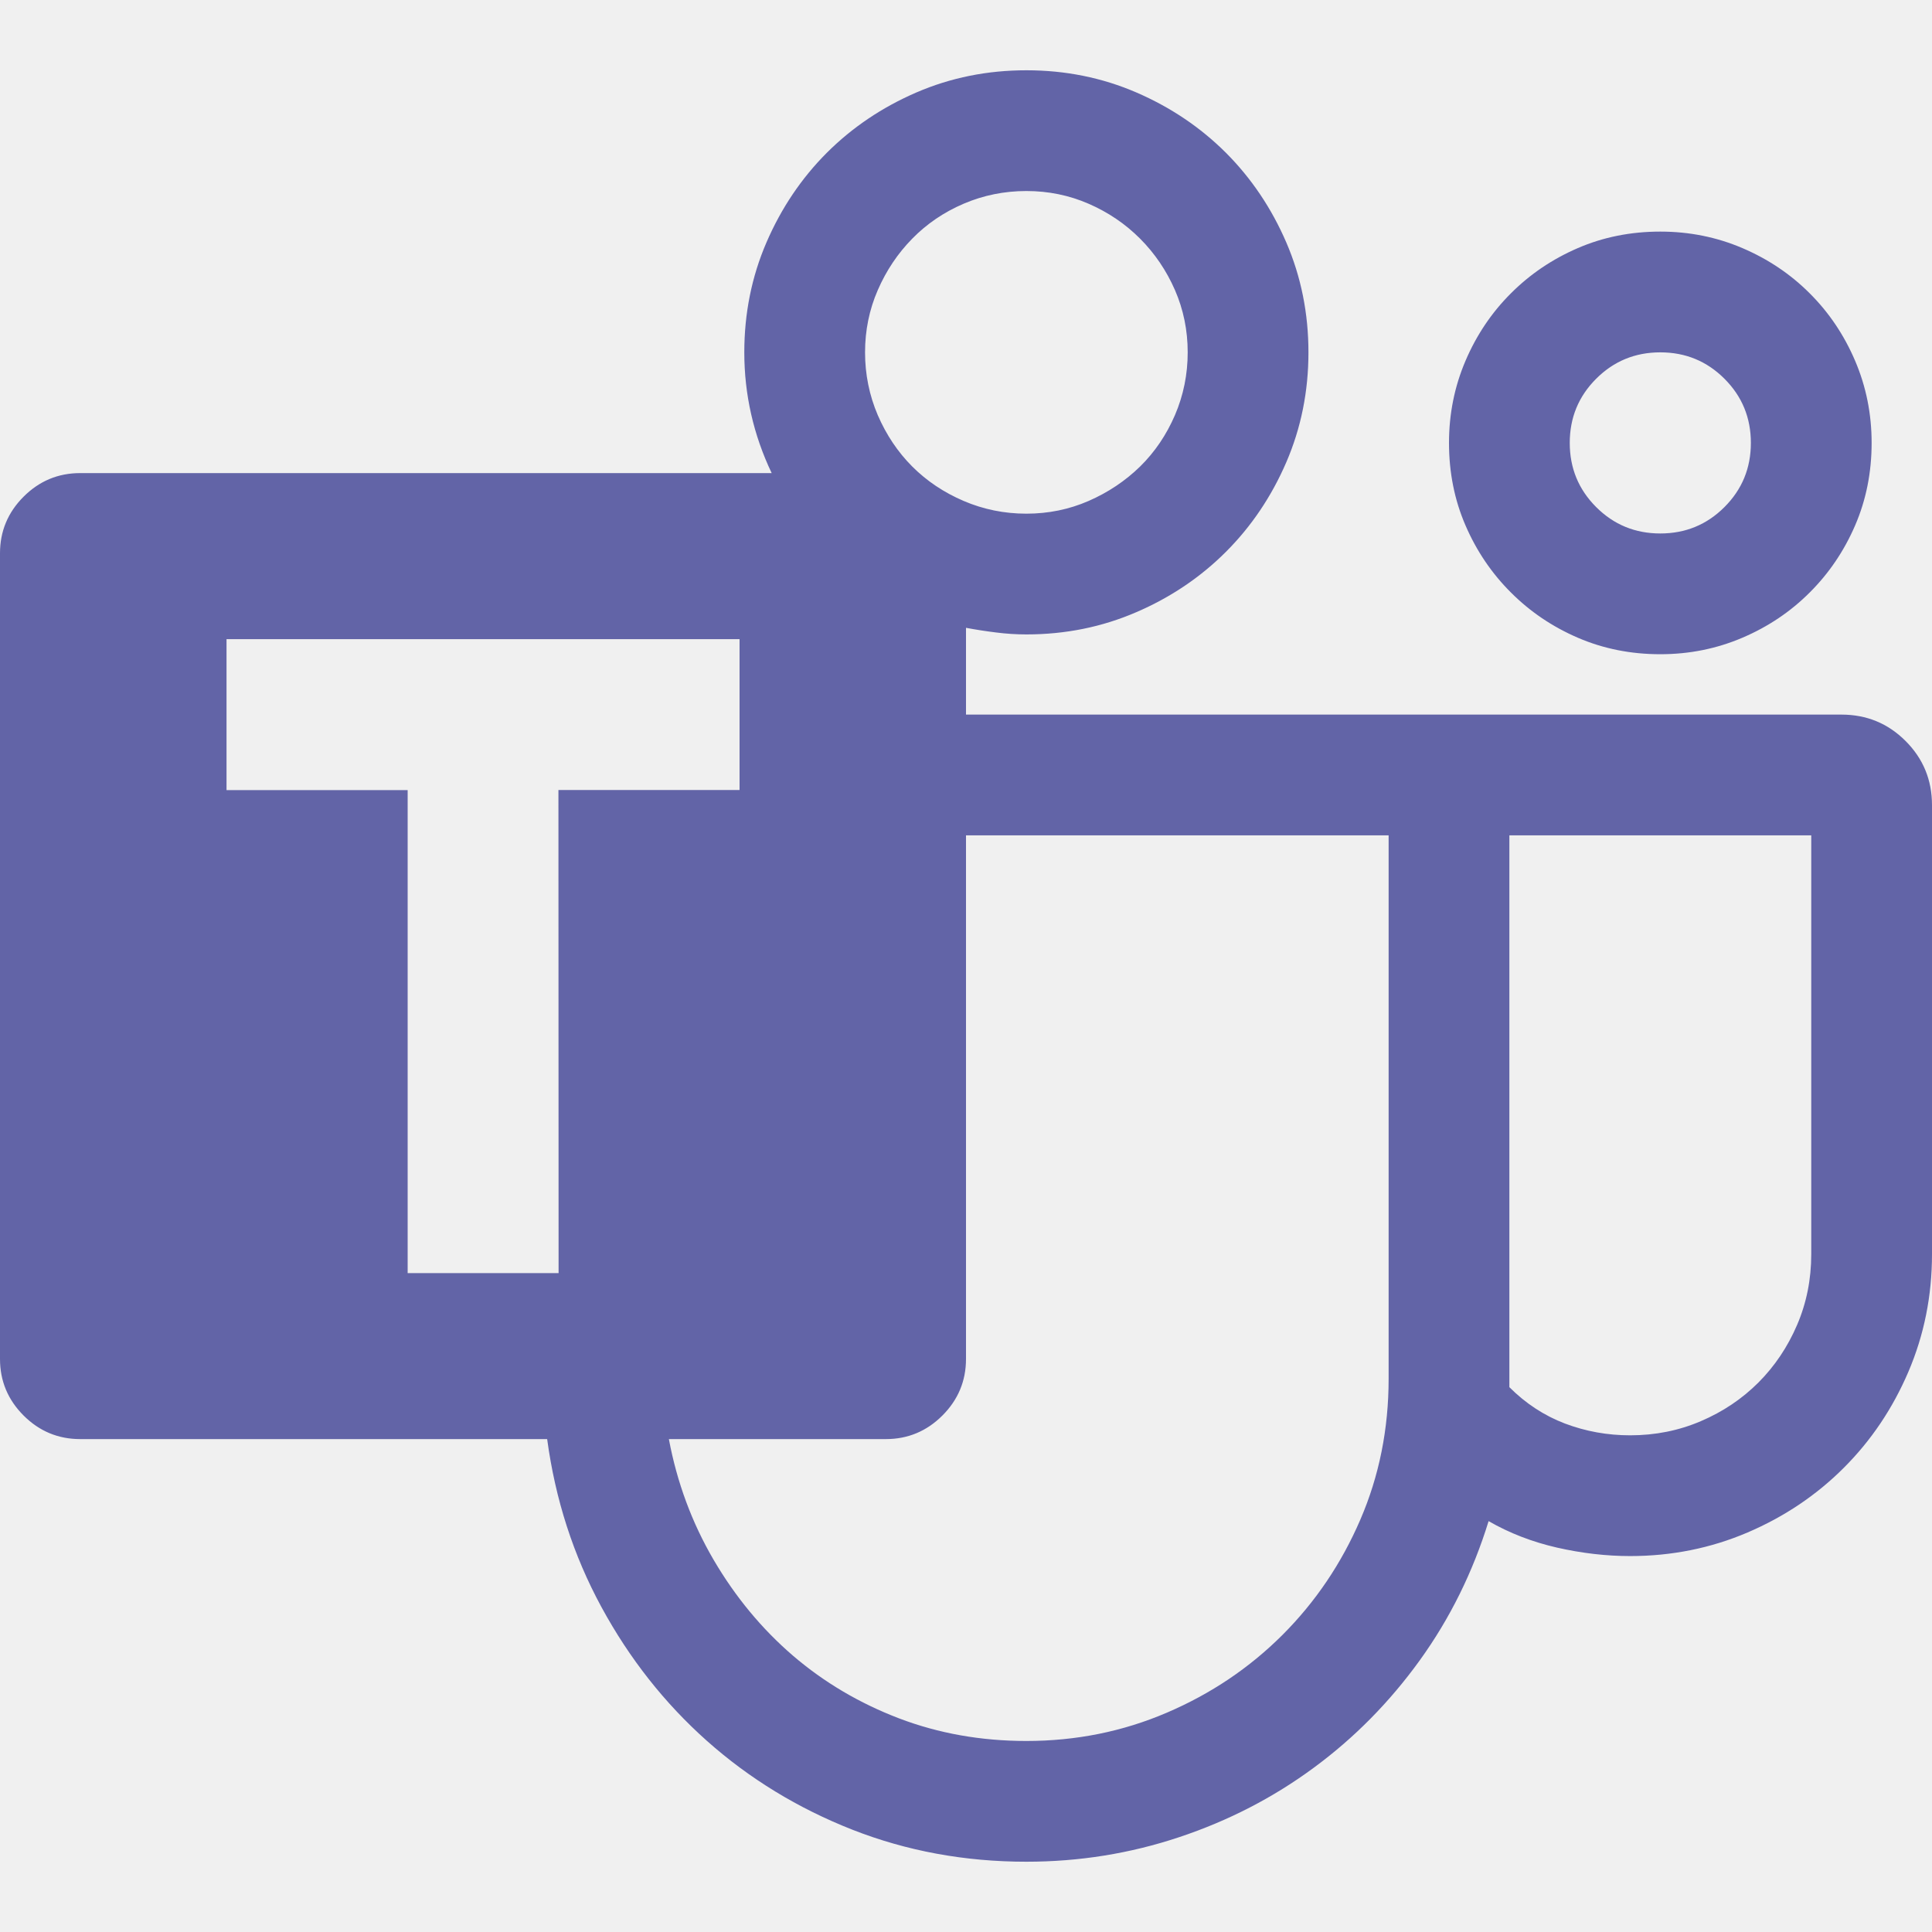
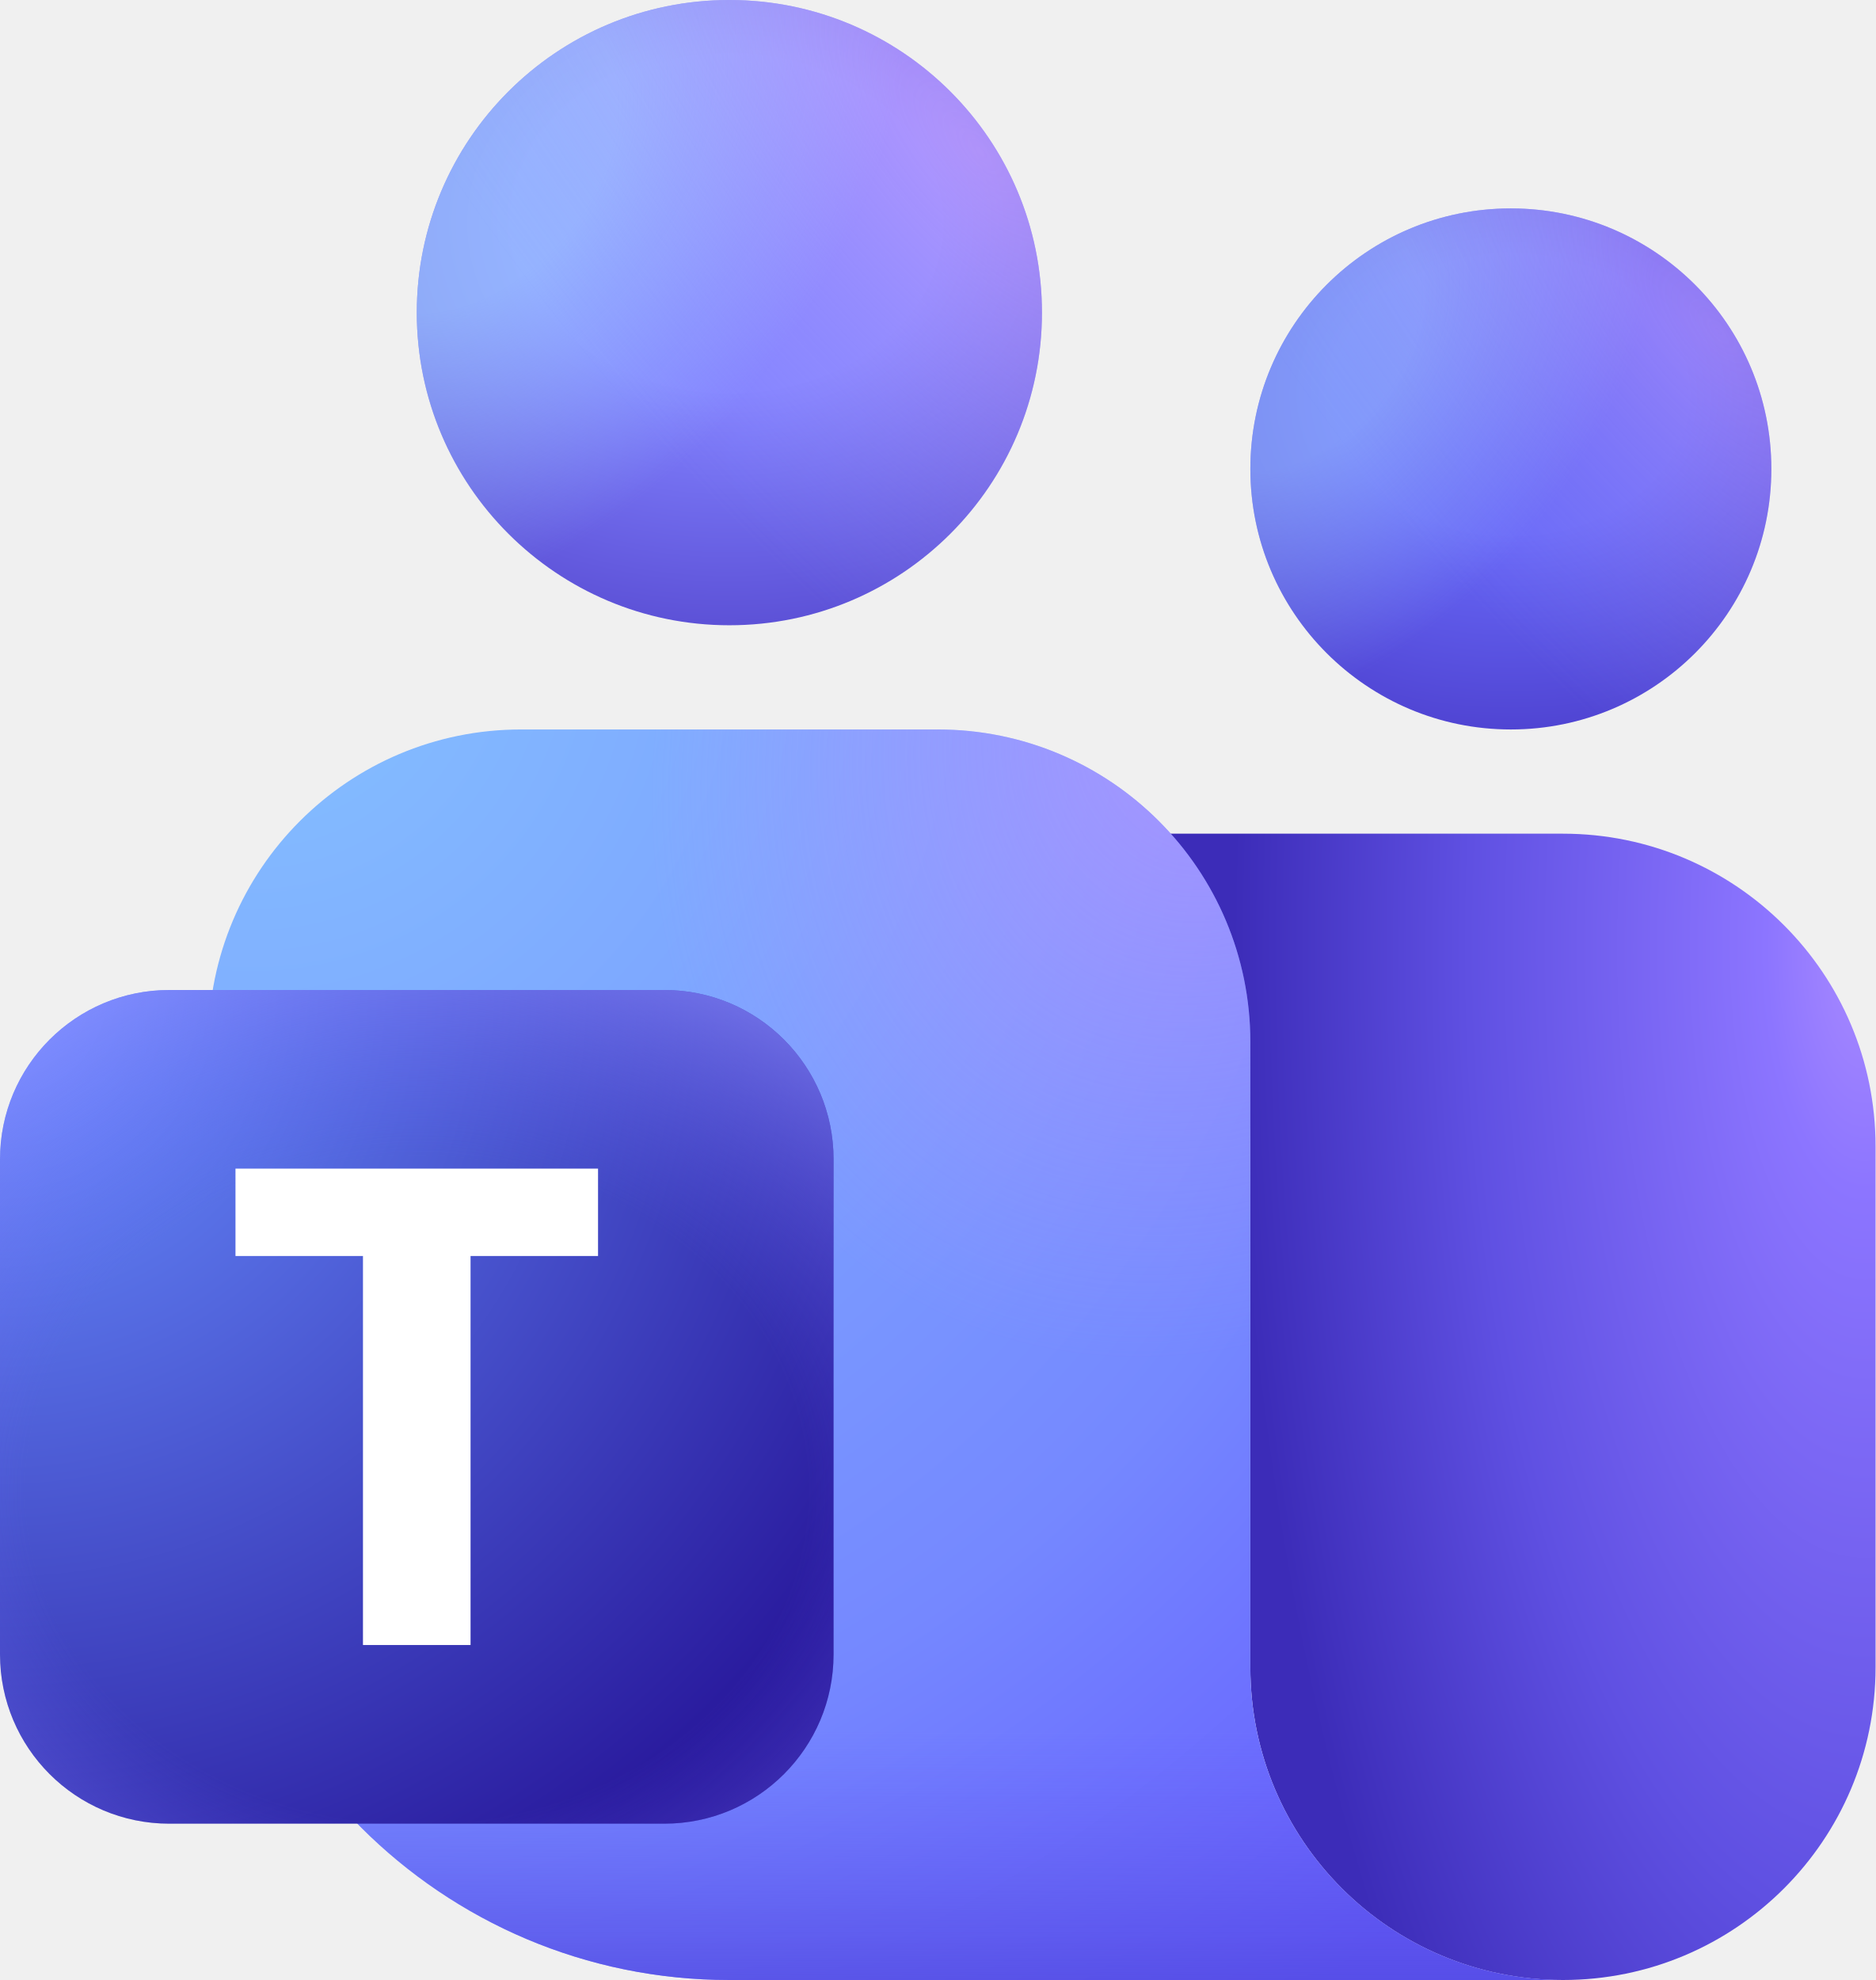
- <svg xmlns="http://www.w3.org/2000/svg" fill="#6264A7" role="img" viewBox="0 0 24 24">
-   <path d="M20.625 8.127q-.55 0-1.025-.205-.475-.205-.832-.563-.358-.357-.563-.832Q18 6.053 18 5.502q0-.54.205-1.02t.563-.837q.357-.358.832-.563.474-.205 1.025-.205.54 0 1.02.205t.837.563q.358.357.563.837.205.48.205 1.02 0 .55-.205 1.025-.205.475-.563.832-.357.358-.837.563-.48.205-1.02.205zm0-3.75q-.469 0-.797.328-.328.328-.328.797 0 .469.328.797.328.328.797.328.469 0 .797-.328.328-.328.328-.797 0-.469-.328-.797-.328-.328-.797-.328zM24 10.002v5.578q0 .774-.293 1.46-.293.685-.803 1.194-.51.51-1.195.803-.686.293-1.459.293-.445 0-.908-.105-.463-.106-.85-.329-.293.95-.855 1.729-.563.78-1.319 1.336-.756.557-1.67.861-.914.305-1.898.305-1.148 0-2.162-.398-1.014-.399-1.805-1.102-.79-.703-1.312-1.664t-.674-2.086h-5.8q-.411 0-.704-.293T0 16.881V6.873q0-.41.293-.703t.703-.293h8.59q-.34-.715-.34-1.5 0-.727.275-1.365.276-.639.75-1.114.475-.474 1.114-.75.638-.275 1.365-.275t1.365.275q.639.276 1.114.75.474.475.75 1.114.275.638.275 1.365t-.275 1.365q-.276.639-.75 1.113-.475.475-1.114.75-.638.276-1.365.276-.188 0-.375-.024-.188-.023-.375-.058v1.078h10.875q.469 0 .797.328.328.328.328.797zM12.75 2.373q-.41 0-.78.158-.368.158-.638.434-.27.275-.428.639-.158.363-.158.773 0 .41.158.78.159.368.428.638.27.27.639.428.369.158.779.158.41 0 .773-.158.364-.159.64-.428.274-.27.433-.639.158-.369.158-.779 0-.41-.158-.773-.159-.364-.434-.64-.275-.275-.639-.433-.363-.158-.773-.158zM6.937 9.814h2.25V7.94H2.814v1.875h2.25v6h1.875zm10.313 7.313v-6.75H12v6.504q0 .41-.293.703t-.703.293H8.309q.152.809.556 1.5.405.691.985 1.19.58.497 1.318.779.738.281 1.582.281.926 0 1.746-.352.82-.351 1.436-.966.615-.616.966-1.43.352-.815.352-1.752zm5.25-1.547v-5.203h-3.75v6.855q.305.305.691.452.387.146.809.146.469 0 .879-.176.41-.175.715-.48.304-.305.48-.715t.176-.879Z" />
+ <svg xmlns="http://www.w3.org/2000/svg" fill="none" viewBox="4 4 36 38">
+   <path fill="url(#a)" d="M22 20h12c3.314 0 6 2.686 6 6v10c0 3.314-2.686 6-6 6s-6-2.686-6-6V26c0-3.314-2.686-6-6-6" />
+   <path fill="url(#b)" d="M8 24c0-3.314 2.686-6 6-6h8c3.314 0 6 2.686 6 6v12c0 3.314 2.686 6 6 6l-16-0c-5.523 0-10-4.477-10-10z" />
+   <path fill="url(#c)" fill-opacity=".7" d="M8 24c0-3.314 2.686-6 6-6h8c3.314 0 6 2.686 6 6v12c0 3.314 2.686 6 6 6l-16-0c-5.523 0-10-4.477-10-10z" />
+   <path fill="url(#d)" fill-opacity=".7" d="M8 24c0-3.314 2.686-6 6-6h8c3.314 0 6 2.686 6 6v12c0 3.314 2.686 6 6 6l-16-0c-5.523 0-10-4.477-10-10z" />
+   <path fill="url(#e)" d="M33 18c2.761 0 5-2.239 5-5s-2.239-5-5-5-5 2.239-5 5 2.239 5 5 5" />
+   <path fill="url(#f)" fill-opacity=".46" d="M33 18c2.761 0 5-2.239 5-5s-2.239-5-5-5-5 2.239-5 5 2.239 5 5 5" />
+   <path fill="url(#g)" fill-opacity=".4" d="M33 18c2.761 0 5-2.239 5-5s-2.239-5-5-5-5 2.239-5 5 2.239 5 5 5" />
+   <path fill="url(#h)" d="M18 16c3.314 0 6-2.686 6-6 0-3.314-2.686-6-6-6s-6 2.686-6 6c0 3.314 2.686 6 6 6" />
+   <path fill="url(#i)" fill-opacity=".6" d="M18 16c3.314 0 6-2.686 6-6 0-3.314-2.686-6-6-6s-6 2.686-6 6c0 3.314 2.686 6 6 6" />
+   <path fill="url(#j)" fill-opacity=".5" d="M18 16c3.314 0 6-2.686 6-6 0-3.314-2.686-6-6-6s-6 2.686-6 6c0 3.314 2.686 6 6 6" />
+   <rect width="16" height="16" x="4" y="23" fill="url(#k)" rx="3.25" />
+   <rect width="16" height="16" x="4" y="23" fill="url(#l)" fill-opacity=".7" rx="3.25" />
+   <path fill="#fff" d="M15.479 28.105h-2.447v7.466h-2.065v-7.466H8.52v-1.677h6.959z" />
+   <defs>
+     <radialGradient id="a" cx="0" cy="0" r="1" gradientTransform="matrix(13.4784 0 0 33.2694 39.7967 22.1739)" gradientUnits="userSpaceOnUse">
+       <stop stop-color="#a98aff" />
+       <stop offset=".14" stop-color="#8c75ff" />
+       <stop offset=".565" stop-color="#5f50e2" />
+       <stop offset=".9" stop-color="#3c2cb8" />
+     </radialGradient>
+     <radialGradient id="b" cx="0" cy="0" r="1" gradientTransform="rotate(68.1539 -7.715661 14.71356)scale(32.752 33.1231)" gradientUnits="userSpaceOnUse">
+       <stop stop-color="#85c2ff" />
+       <stop offset=".69" stop-color="#7588ff" />
+       <stop offset="1" stop-color="#6459fe" />
+     </radialGradient>
+     <radialGradient id="d" cx="0" cy="0" r="1" gradientTransform="rotate(113.326 8.092853 17.64475)scale(19.2186 15.4273)" gradientUnits="userSpaceOnUse">
+       <stop stop-color="#bd96ff" />
+       <stop offset=".687" stop-color="#bd96ff" stop-opacity="0" />
+     </radialGradient>
+     <radialGradient id="e" cx="0" cy="0" r="1" gradientTransform="matrix(0 -10 12.6216 0 32.9999 11.5714)" gradientUnits="userSpaceOnUse">
+       <stop offset=".268" stop-color="#6868f7" />
+       <stop offset="1" stop-color="#3923b1" />
+     </radialGradient>
+     <radialGradient id="f" cx="0" cy="0" r="1" gradientTransform="rotate(40.0516 -.03068196 44.87291)scale(7.14629 10.3363)" gradientUnits="userSpaceOnUse">
+       <stop offset=".271" stop-color="#a1d3ff" />
+       <stop offset=".813" stop-color="#a1d3ff" stop-opacity="0" />
+     </radialGradient>
+     <radialGradient id="g" cx="0" cy="0" r="1" gradientTransform="rotate(-41.6581 32.118 -43.41948)scale(8.51275 20.8824)" gradientUnits="userSpaceOnUse">
+       <stop stop-color="#e3acfd" />
+       <stop offset=".816" stop-color="#9fa2ff" stop-opacity="0" />
+     </radialGradient>
+     <radialGradient id="h" cx="0" cy="0" r="1" gradientTransform="matrix(0 -12 15.146 0 17.9999 8.28571)" gradientUnits="userSpaceOnUse">
+       <stop offset=".268" stop-color="#8282ff" />
+       <stop offset="1" stop-color="#3923b1" />
+     </radialGradient>
+     <radialGradient id="i" cx="0" cy="0" r="1" gradientTransform="rotate(40.0516 -3.154651 21.41641)scale(8.57554 12.4035)" gradientUnits="userSpaceOnUse">
+       <stop offset=".271" stop-color="#a1d3ff" />
+       <stop offset=".813" stop-color="#a1d3ff" stop-opacity="0" />
+     </radialGradient>
+     <radialGradient id="j" cx="0" cy="0" r="1" gradientTransform="rotate(-41.6581 20.3818 -26.51566)scale(10.2153 25.0589)" gradientUnits="userSpaceOnUse">
+       <stop stop-color="#e3acfd" />
+       <stop offset=".816" stop-color="#9fa2ff" stop-opacity="0" />
+     </radialGradient>
+     <radialGradient id="k" cx="0" cy="0" r="1" gradientTransform="rotate(45 -25.76346 16.32843)scale(22.6274)" gradientUnits="userSpaceOnUse">
+       <stop offset=".047" stop-color="#688eff" />
+       <stop offset=".947" stop-color="#230f94" />
+     </radialGradient>
+     <radialGradient id="l" cx="0" cy="0" r="1" gradientTransform="matrix(0 11.2 -13.0702 0 12 32.6)" gradientUnits="userSpaceOnUse">
+       <stop offset=".571" stop-color="#6965f6" stop-opacity="0" />
+       <stop offset="1" stop-color="#8f8fff" />
+     </radialGradient>
+     <linearGradient id="c" x1="20.594" x2="20.594" y1="18" y2="42" gradientUnits="userSpaceOnUse">
+       <stop offset=".801" stop-color="#6864f6" stop-opacity="0" />
+       <stop offset="1" stop-color="#5149de" />
+     </linearGradient>
+   </defs>
</svg>
